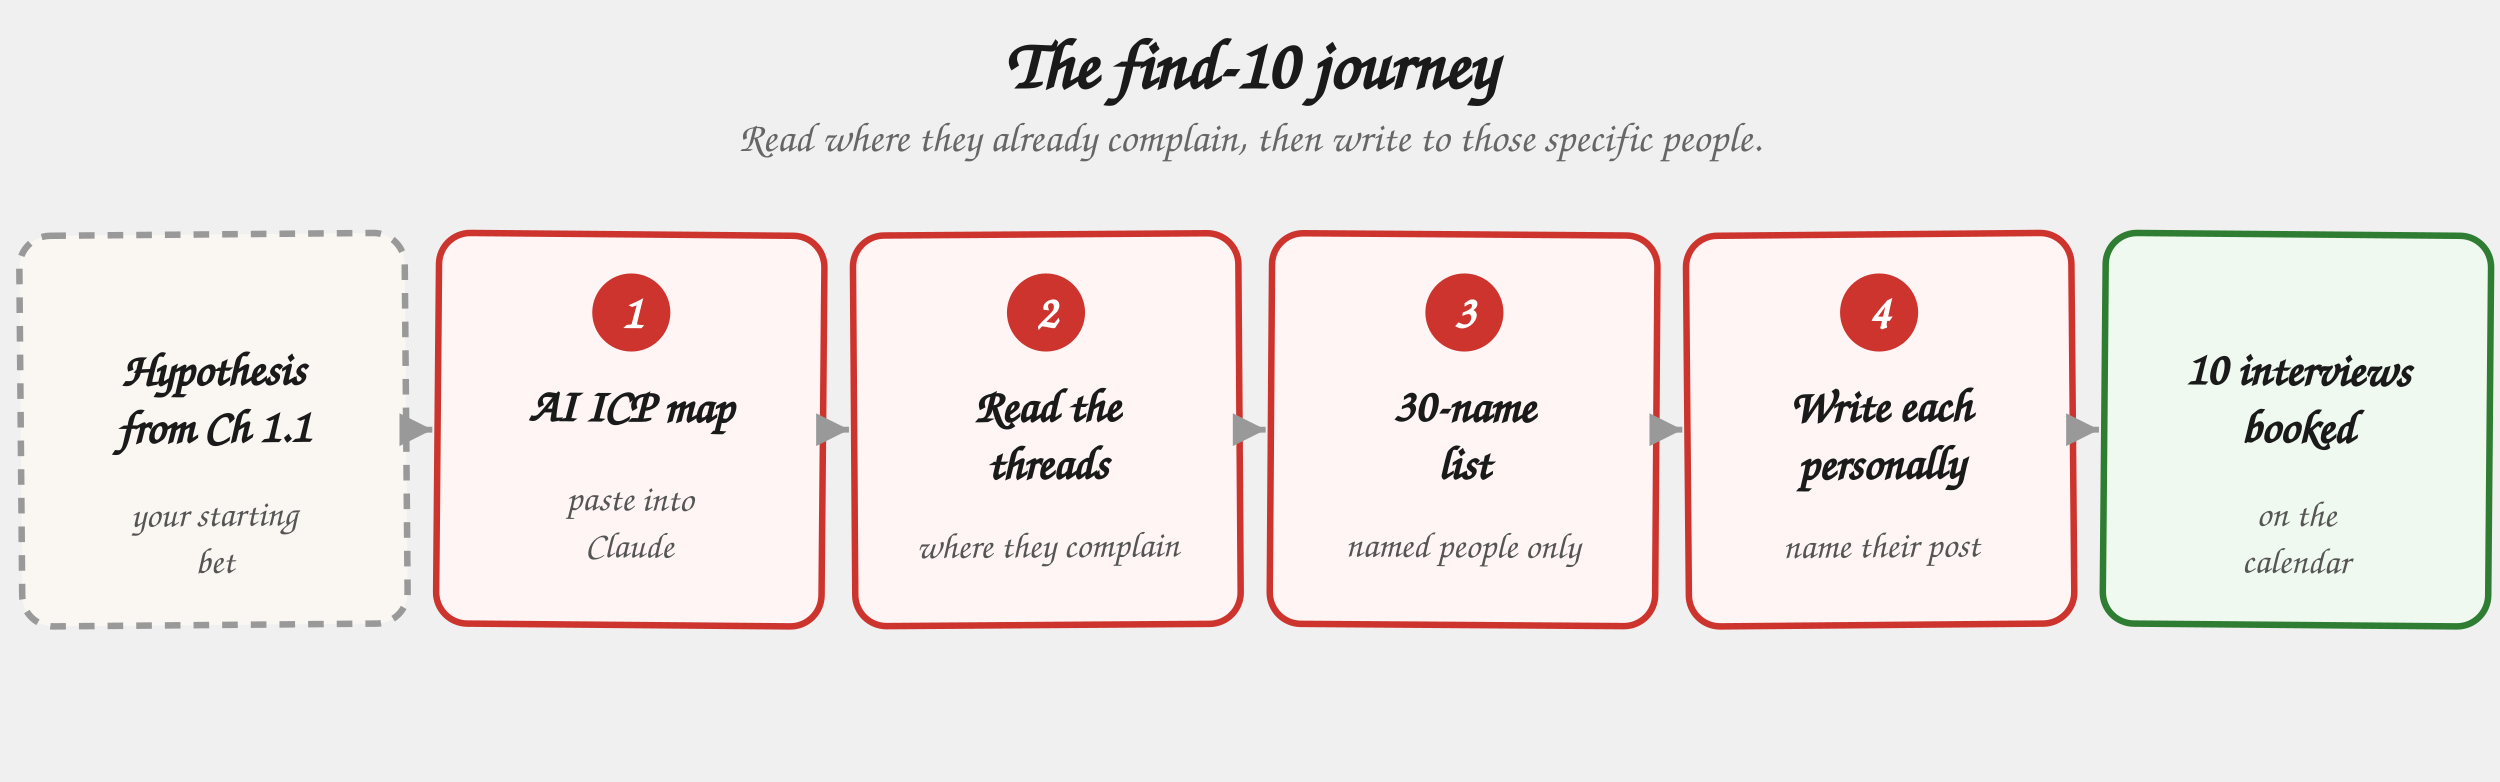
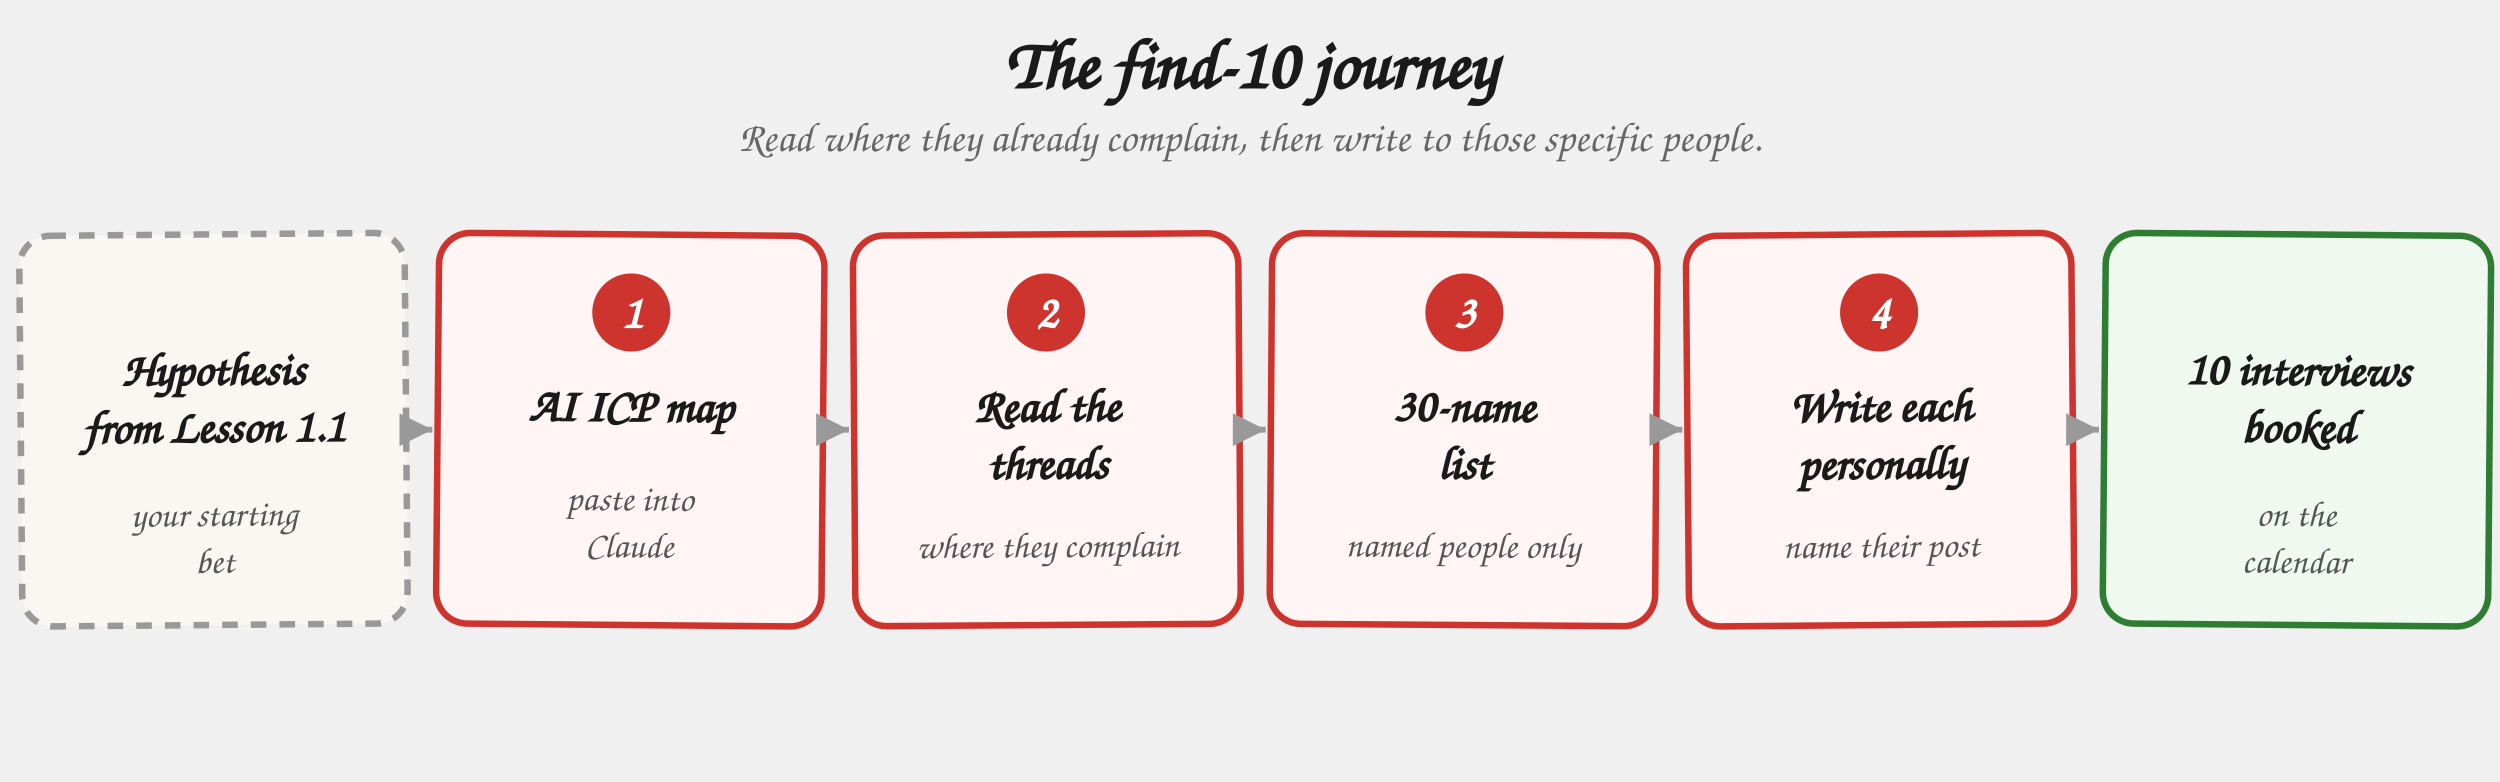
<svg xmlns="http://www.w3.org/2000/svg" viewBox="0 0 960 300" role="img" aria-labelledby="find10-title">
  <defs>
    <style>
      .h     { font-family: "Caveat", "Patrick Hand", "Comic Sans MS", cursive; }
      .title { font-size: 27px; font-weight: 700; fill: #1a1a1a; }
      .sub   { font-size: 16px; fill: #666; font-style: italic; }
      .num   { font-size: 18px; font-weight: 700; fill: #fff; }
      .ttl   { font-size: 18px; font-weight: 700; fill: #1a1a1a; }
      .out   { font-size: 14px; fill: #555; font-style: italic; }
      .role  { font-size: 14px; fill: #555; font-style: italic; }
      .cstart { fill: #faf7f2; stroke: #999; stroke-width: 2.5; stroke-dasharray: 6 5; }
      .cstep  { fill: #fff5f5; stroke: #cc342d; stroke-width: 2.5; }
      .cend   { fill: #f0f9f0; stroke: #2e7d32; stroke-width: 2.5; }
      .dstep  { fill: #cc342d; }
    </style>
    <marker id="fj" viewBox="0 0 10 10" refX="8" refY="5" markerWidth="7" markerHeight="7" orient="auto-start-reverse">
      <path d="M 0 1 L 8 5 L 0 9 z" fill="#999" />
    </marker>
  </defs>
  <text x="480" y="34" text-anchor="middle" class="h title">The find-10 journey</text>
  <text x="480" y="58" text-anchor="middle" class="h sub">Read where they already complain, then write to those specific people.</text>
  <g transform="translate(8,90) rotate(-0.5 74 78)">
    <rect width="148" height="150" rx="12" class="cstart" />
    <text x="74" y="58" text-anchor="middle" class="h ttl">Hypothesis</text>
-     <text x="74" y="80" text-anchor="middle" class="h ttl">from Ch 1.1</text>
+     <text x="74" y="80" text-anchor="middle" class="h ttl">from Lesson 1.1</text>
    <text x="74" y="112" text-anchor="middle" class="h role">your starting</text>
    <text x="74" y="130" text-anchor="middle" class="h role">bet</text>
  </g>
  <g transform="translate(168,90) rotate(0.5 74 78)">
    <rect width="148" height="150" rx="12" class="cstep" />
    <circle cx="74" cy="30" r="15" class="dstep" />
    <text x="74" y="36" text-anchor="middle" class="h num">1</text>
    <text x="74" y="72" text-anchor="middle" class="h ttl">AI ICP map</text>
    <text x="74" y="106" text-anchor="middle" class="h out">paste into</text>
    <text x="74" y="124" text-anchor="middle" class="h out">Claude</text>
  </g>
  <g transform="translate(328,90) rotate(-0.4 74 78)">
    <rect width="148" height="150" rx="12" class="cstep" />
    <circle cx="74" cy="30" r="15" class="dstep" />
    <text x="74" y="36" text-anchor="middle" class="h num">2</text>
    <text x="74" y="72" text-anchor="middle" class="h ttl">Read the</text>
    <text x="74" y="94" text-anchor="middle" class="h ttl">threads</text>
    <text x="74" y="124" text-anchor="middle" class="h out">where they complain</text>
  </g>
  <g transform="translate(488,90) rotate(0.4 74 78)">
    <rect width="148" height="150" rx="12" class="cstep" />
    <circle cx="74" cy="30" r="15" class="dstep" />
    <text x="74" y="36" text-anchor="middle" class="h num">3</text>
    <text x="74" y="72" text-anchor="middle" class="h ttl">30-name</text>
    <text x="74" y="94" text-anchor="middle" class="h ttl">list</text>
    <text x="74" y="124" text-anchor="middle" class="h out">named people only</text>
  </g>
  <g transform="translate(648,90) rotate(-0.5 74 78)">
    <rect width="148" height="150" rx="12" class="cstep" />
    <circle cx="74" cy="30" r="15" class="dstep" />
    <text x="74" y="36" text-anchor="middle" class="h num">4</text>
    <text x="74" y="72" text-anchor="middle" class="h ttl">Write each</text>
    <text x="74" y="94" text-anchor="middle" class="h ttl">personally</text>
    <text x="74" y="124" text-anchor="middle" class="h out">name their post</text>
  </g>
  <g transform="translate(808,90) rotate(0.5 74 78)">
    <rect width="148" height="150" rx="12" class="cend" />
    <text x="74" y="58" text-anchor="middle" class="h ttl">10 interviews</text>
    <text x="74" y="80" text-anchor="middle" class="h ttl">booked</text>
    <text x="74" y="112" text-anchor="middle" class="h role">on the</text>
    <text x="74" y="130" text-anchor="middle" class="h role">calendar</text>
  </g>
  <path d="M 158 165 L 166 165" stroke="#999" stroke-width="2.25" fill="none" marker-end="url(#fj)" />
  <path d="M 318 165 L 326 165" stroke="#999" stroke-width="2.25" fill="none" marker-end="url(#fj)" />
  <path d="M 478 165 L 486 165" stroke="#999" stroke-width="2.25" fill="none" marker-end="url(#fj)" />
  <path d="M 638 165 L 646 165" stroke="#999" stroke-width="2.25" fill="none" marker-end="url(#fj)" />
  <path d="M 798 165 L 806 165" stroke="#999" stroke-width="2.25" fill="none" marker-end="url(#fj)" />
</svg>
